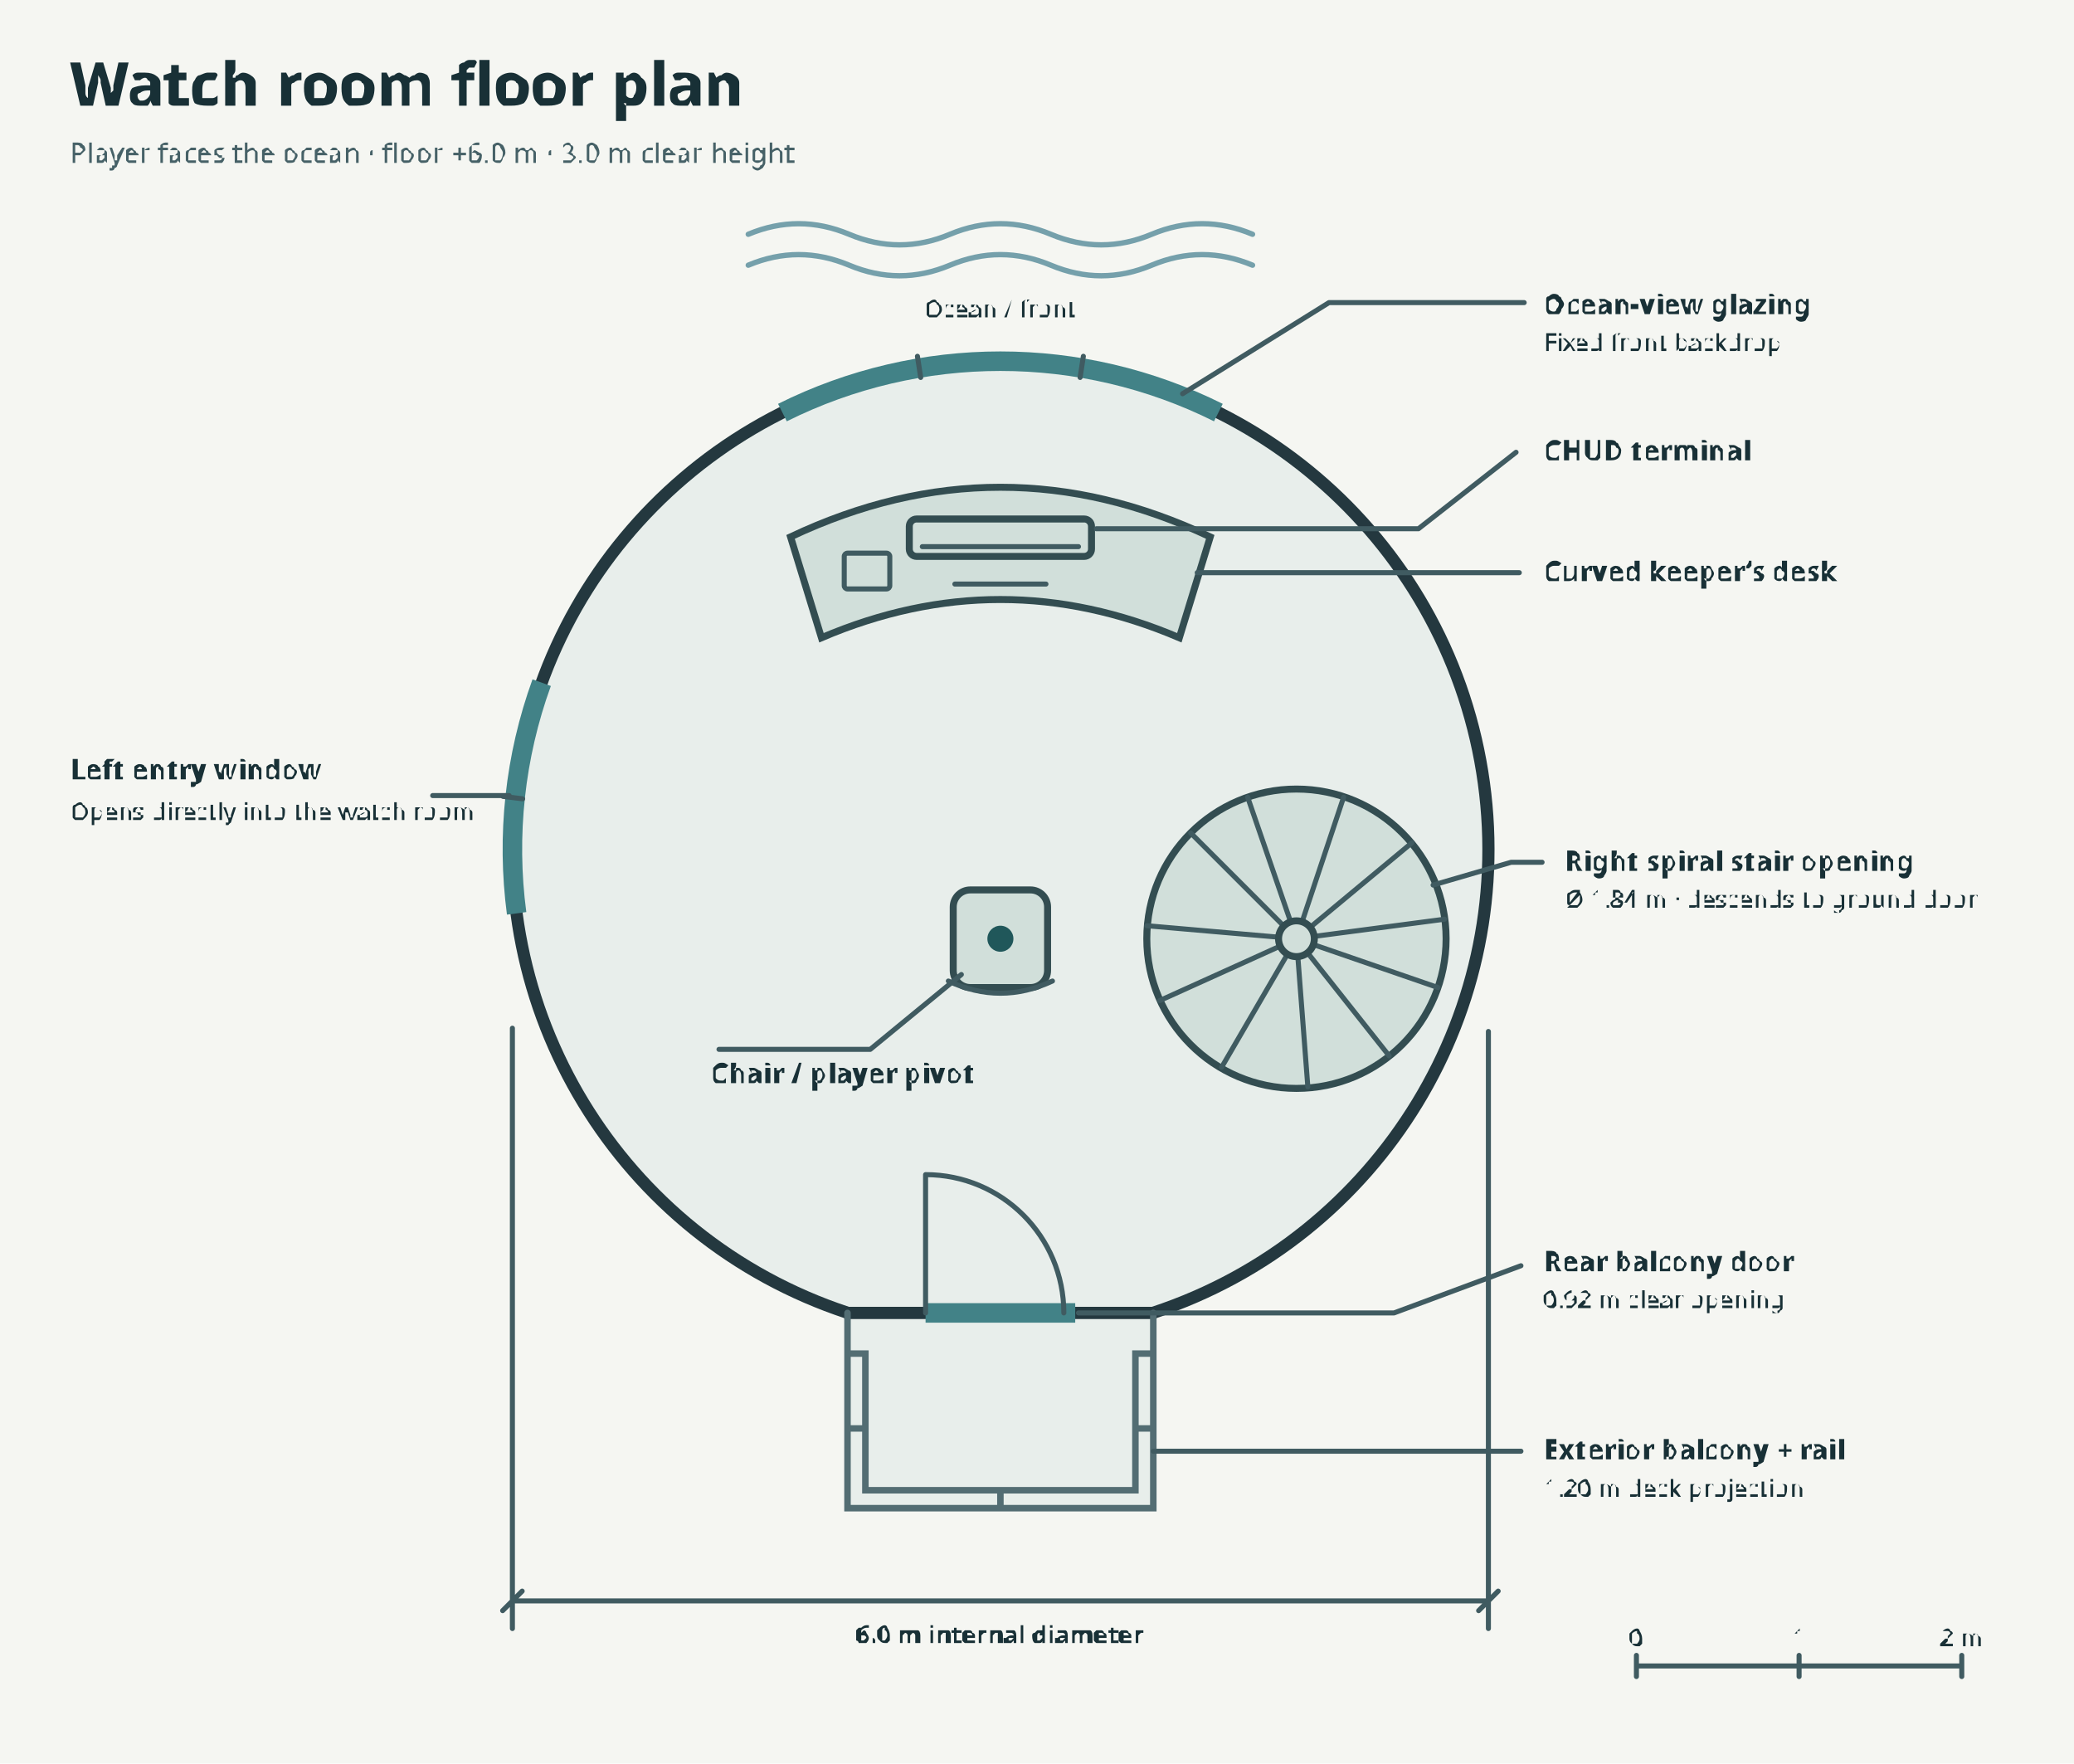
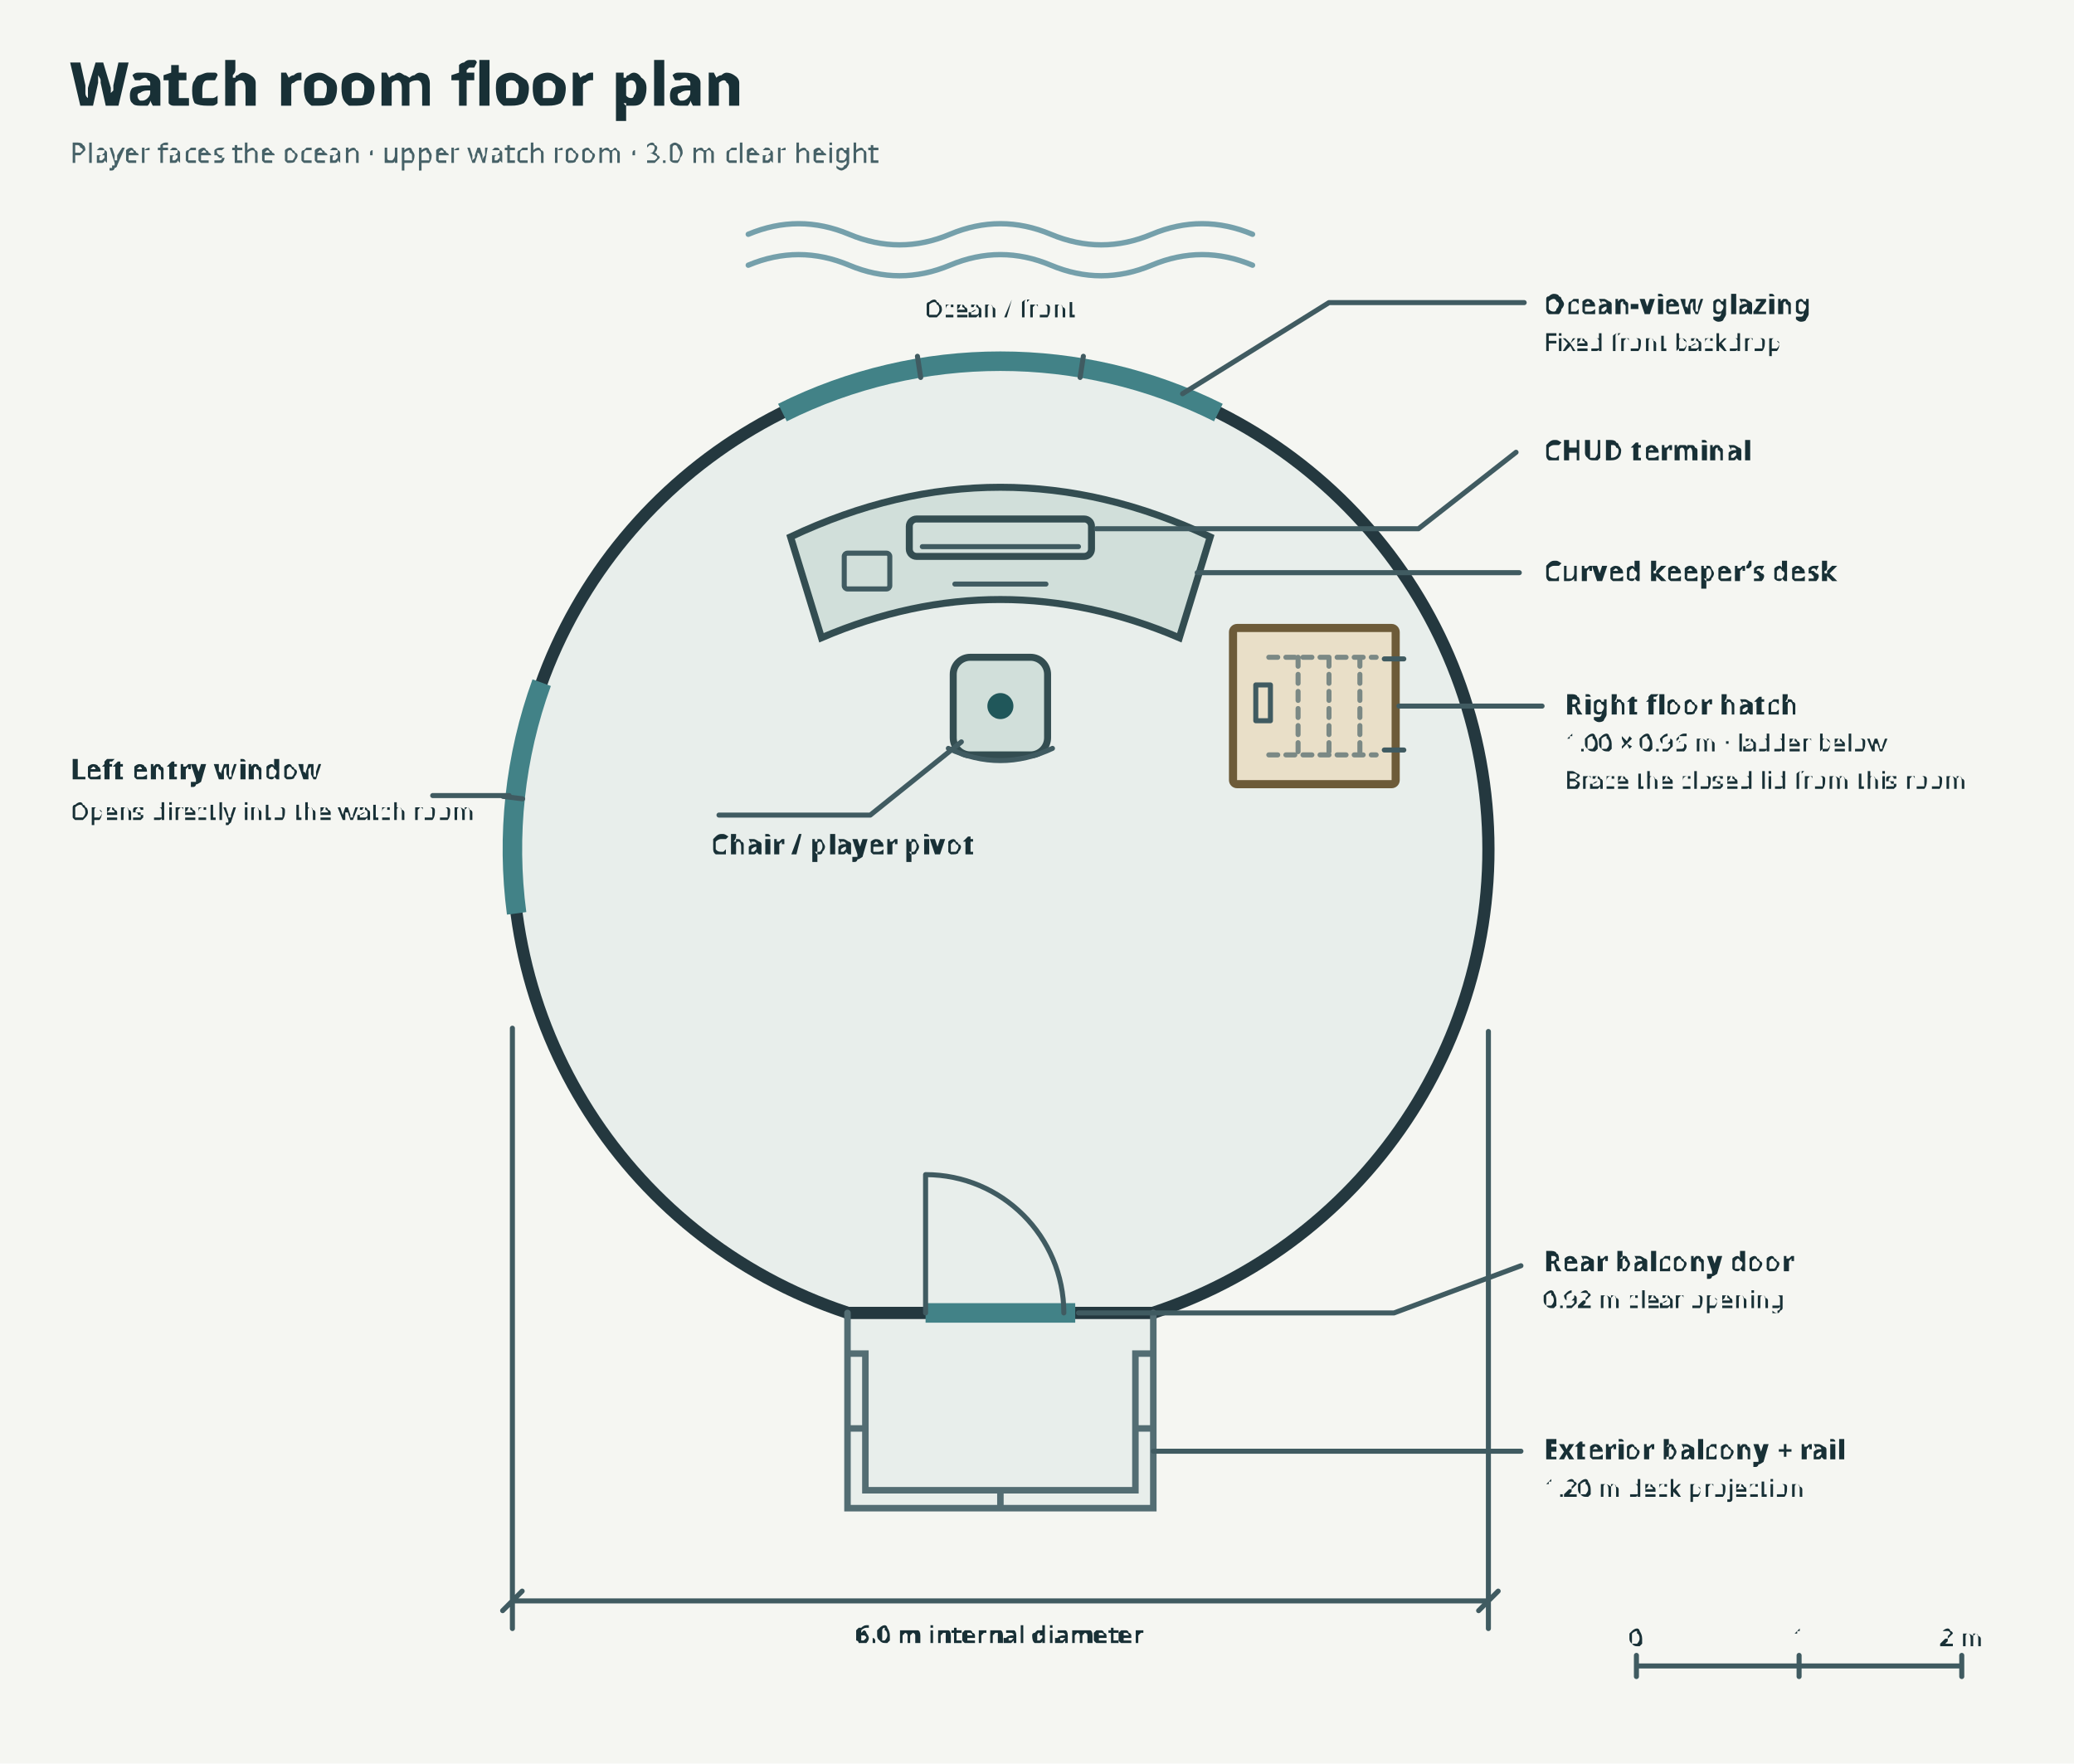
<svg xmlns="http://www.w3.org/2000/svg" viewBox="-6.15 -5.22 12.75 10.84" width="1275" height="1084" role="img" aria-labelledby="title desc">
  <style>
    .paper { fill: #f5f6f2; }
    .room { fill: #e8eeeb; }
    .wall { fill: none; stroke: #24383f; stroke-width: .075; stroke-linecap: round; stroke-linejoin: round; }
    .object { fill: #d1dfda; stroke: #334d51; stroke-width: .043; }
    .line { fill: none; stroke: #405b61; stroke-width: .031; stroke-linecap: round; stroke-linejoin: round; }
    .glass { fill: none; stroke: #428287; stroke-width: .12; }
    .rail { fill: none; stroke: #536d73; stroke-width: .04; stroke-linecap: round; }
    .ocean { fill: none; stroke: #75a0ab; stroke-width: .033; stroke-linecap: round; }
    .ram { fill: #a93855; stroke: #fff7f8; stroke-width: .03; }
    .ram-line { fill: none; stroke: #a93855; stroke-width: .026; }
    text { fill: #183036; font-family: system-ui, sans-serif; font-size: .17px; }
    .heading { font-size: .37px; font-weight: 750; }
    .subhead { fill: #466167; font-size: .17px; }
    .label { font-weight: 700; }
    .small { font-size: .15px; }
    .ram-text { fill: #832640; }
  </style>
  <rect class="paper" x="-6.15" y="-5.22" width="12.75" height="10.84" />
  <text class="heading" x="-5.72" y="-4.57">Watch room floor plan</text>
-   <text class="subhead" x="-5.72" y="-4.22">Player faces the ocean · floor +6.0 m · 3.0 m clear height</text>
+   <text class="subhead" x="-5.72" y="-4.22">Player faces the ocean · upper watch room · 3.0 m clear height</text>
  <g aria-label="Ocean beyond the front glazing">
    <path class="ocean" d="M-1.55-3.78q.31-.13 .62 0t.62 0t.62 0t.62 0t.62 0 M-1.55-3.59q.31-.13 .62 0t.62 0t.62 0t.62 0t.62 0" />
    <text class="small" x="0" y="-3.27" text-anchor="middle">Ocean / front</text>
  </g>
  <circle class="room" r="3" />
  <path class="room" d="M-.94 2.85 H.94 V4.05 H-.94Z" />
  <path class="wall" d="M-.94 2.849 A3 3 0 1 1 .94 2.849" />
  <path class="glass" d="M-1.34-2.684 A3 3 0 0 1 1.34-2.684" />
  <path class="line" d="M-.49-2.9L-.51-3.03 M.49-2.9L.51-3.03" />
  <path class="glass" d="M-2.974 .394 A3 3 0 0 1 -2.82-1.024" />
  <path class="line" d="M-2.937-.31L-3.058-.325" />
  <g aria-label="Curved console and CHUD terminal">
    <path class="object" d="M-1.29-1.92 Q0-2.53 1.29-1.92 L1.10-1.30 Q0-1.77-1.10-1.30Z" />
    <rect class="object" x="-.56" y="-2.03" width="1.12" height=".23" rx=".045" />
    <path class="line" d="M-.48-1.86H.48 M-.28-1.63H.28" />
    <rect class="line" x="-.96" y="-1.82" width=".28" height=".22" rx=".02" />
  </g>
-   <g aria-label="Spiral stairs down to ground door">
-     <circle class="object" cx="1.82" cy=".55" r=".92" />
-     <path class="line" d="M1.82 .55 L1.52-.32 M1.82 .55 L2.11-.32 M1.82 .55 L2.53-.04 M1.82 .55 L2.73 .43 M1.82 .55 L2.69 .85 M1.82 .55 L2.39 1.27 M1.82 .55 L1.89 1.46 M1.82 .55 L1.36 1.34 M1.82 .55 L.98 .93 M1.82 .55 L.90 .47 M1.82 .55 L1.17-.1" />
-     <circle class="object" cx="1.82" cy=".55" r=".11" />
+   <g aria-label="Right floor hatch with ladder below, shown closed">
+     <rect x="1.43" y="-1.36" width="1" height=".96" rx=".025" fill="#e9dfc8" stroke="#6d5b39" stroke-width=".05" />
+     <path class="line" stroke-dasharray=".055 .05" opacity=".65" d="M1.65-1.18H2.31 M1.65-.58H2.31 M1.83-1.18V-.58 M2.02-1.18V-.58 M2.21-1.18V-.58" />
+     <path class="line" d="M1.57-1.01H1.66V-.79H1.57Z M2.36-1.17H2.48 M2.36-.61H2.48" />
  </g>
  <g aria-label="Rear balcony door, deck and rail">
    <path class="wall" d="M-.94 2.85H-.46 M.46 2.85H.94" />
    <path class="glass" d="M-.46 2.85H.46" />
    <path class="line" d="M-.46 2.85V2.0 M-.46 2.0 A.85 .85 0 0 1 .39 2.85" />
    <path class="rail" d="M-.94 2.85V4.05H.94V2.85 M-.94 3.1H-.83V3.94H.83V3.1H.94 M-.94 3.56H-.83 M.94 3.56H.83 M0 3.94V4.05" />
  </g>
-   <g aria-label="Chair and seated player position">
+   <g aria-label="Chair and seated player position" transform="translate(0 -1.43)">
    <rect class="object" x="-.29" y=".25" width=".58" height=".6" rx=".105" />
    <path class="line" d="M-.32 .81Q0 .96 .32 .81" />
    <circle cx="0" cy=".55" r=".08" fill="#20575a" />
  </g>
  <g aria-label="Fixture annotations">
    <path class="line" d="M1.12-2.8 L2.02-3.36 H3.22" />
    <text class="label" x="3.34" y="-3.29">Ocean-view glazing</text>
    <text class="small" x="3.34" y="-3.06">Fixed front backdrop</text>
    <path class="line" d="M.59-1.97 H2.57 L3.17-2.44" />
    <text class="label" x="3.34" y="-2.39">CHUD terminal</text>
    <path class="line" d="M1.21-1.7 H3.19" />
    <text class="label" x="3.34" y="-1.65">Curved keeper’s desk</text>
    <path class="line" d="M-3.02-.33 H-3.49" />
    <text class="label" x="-5.72" y="-.43">Left entry window</text>
    <text class="small" x="-5.72" y="-.18">Opens directly into the watch room</text>
-     <path class="line" d="M2.66 .22 L3.14 .08 H3.33" />
-     <text class="label" x="3.47" y=".13">Right spiral stair opening</text>
-     <text class="small" x="3.47" y=".36">Ø 1.84 m · descends to ground door</text>
-     <path class="line" d="M-.24 .77 L-.8 1.23 H-1.73" />
-     <text class="label" x="-1.78" y="1.44">Chair / player pivot</text>
+     <path class="line" d="M2.45-.88 H3.33" />
+     <text class="label" x="3.47" y="-.83">Right floor hatch</text>
+     <text class="small" x="3.47" y="-.60">1.00 × 0.96 m · ladder below</text>
+     <text class="small" x="3.47" y="-.37">Brace the closed lid from this room</text>
+     <path class="line" d="M-.24-.66 L-.8-.21 H-1.73" />
+     <text class="label" x="-1.78" y=".03">Chair / player pivot</text>
    <path class="line" d="M.48 2.85 H2.42 L3.2 2.56" />
    <text class="label" x="3.34" y="2.59">Rear balcony door</text>
    <text class="small" x="3.34" y="2.82">0.92 m clear opening</text>
    <path class="line" d="M.94 3.7H3.2" />
    <text class="label" x="3.34" y="3.75">Exterior balcony + rail</text>
    <text class="small" x="3.34" y="3.98">1.20 m deck projection</text>
  </g>
  <g aria-label="Watch room inside diameter">
    <path class="line" d="M-3 1.1V4.79 M3 1.12V4.79 M-3 4.62H3 M-3.06 4.68L-2.94 4.56 M2.94 4.68L3.06 4.56" />
    <text class="small label" x="0" y="4.88" text-anchor="middle">6.0 m internal diameter</text>
  </g>
  <g transform="translate(3.91 5.02)">
    <path class="line" d="M0 0H2 M0-.065V.065 M1-.065V.065 M2-.065V.065" />
    <text class="small" x="0" y="-.12" text-anchor="middle">0</text>
    <text class="small" x="1" y="-.12" text-anchor="middle">1</text>
    <text class="small" x="2" y="-.12" text-anchor="middle">2 m</text>
  </g>
</svg>
